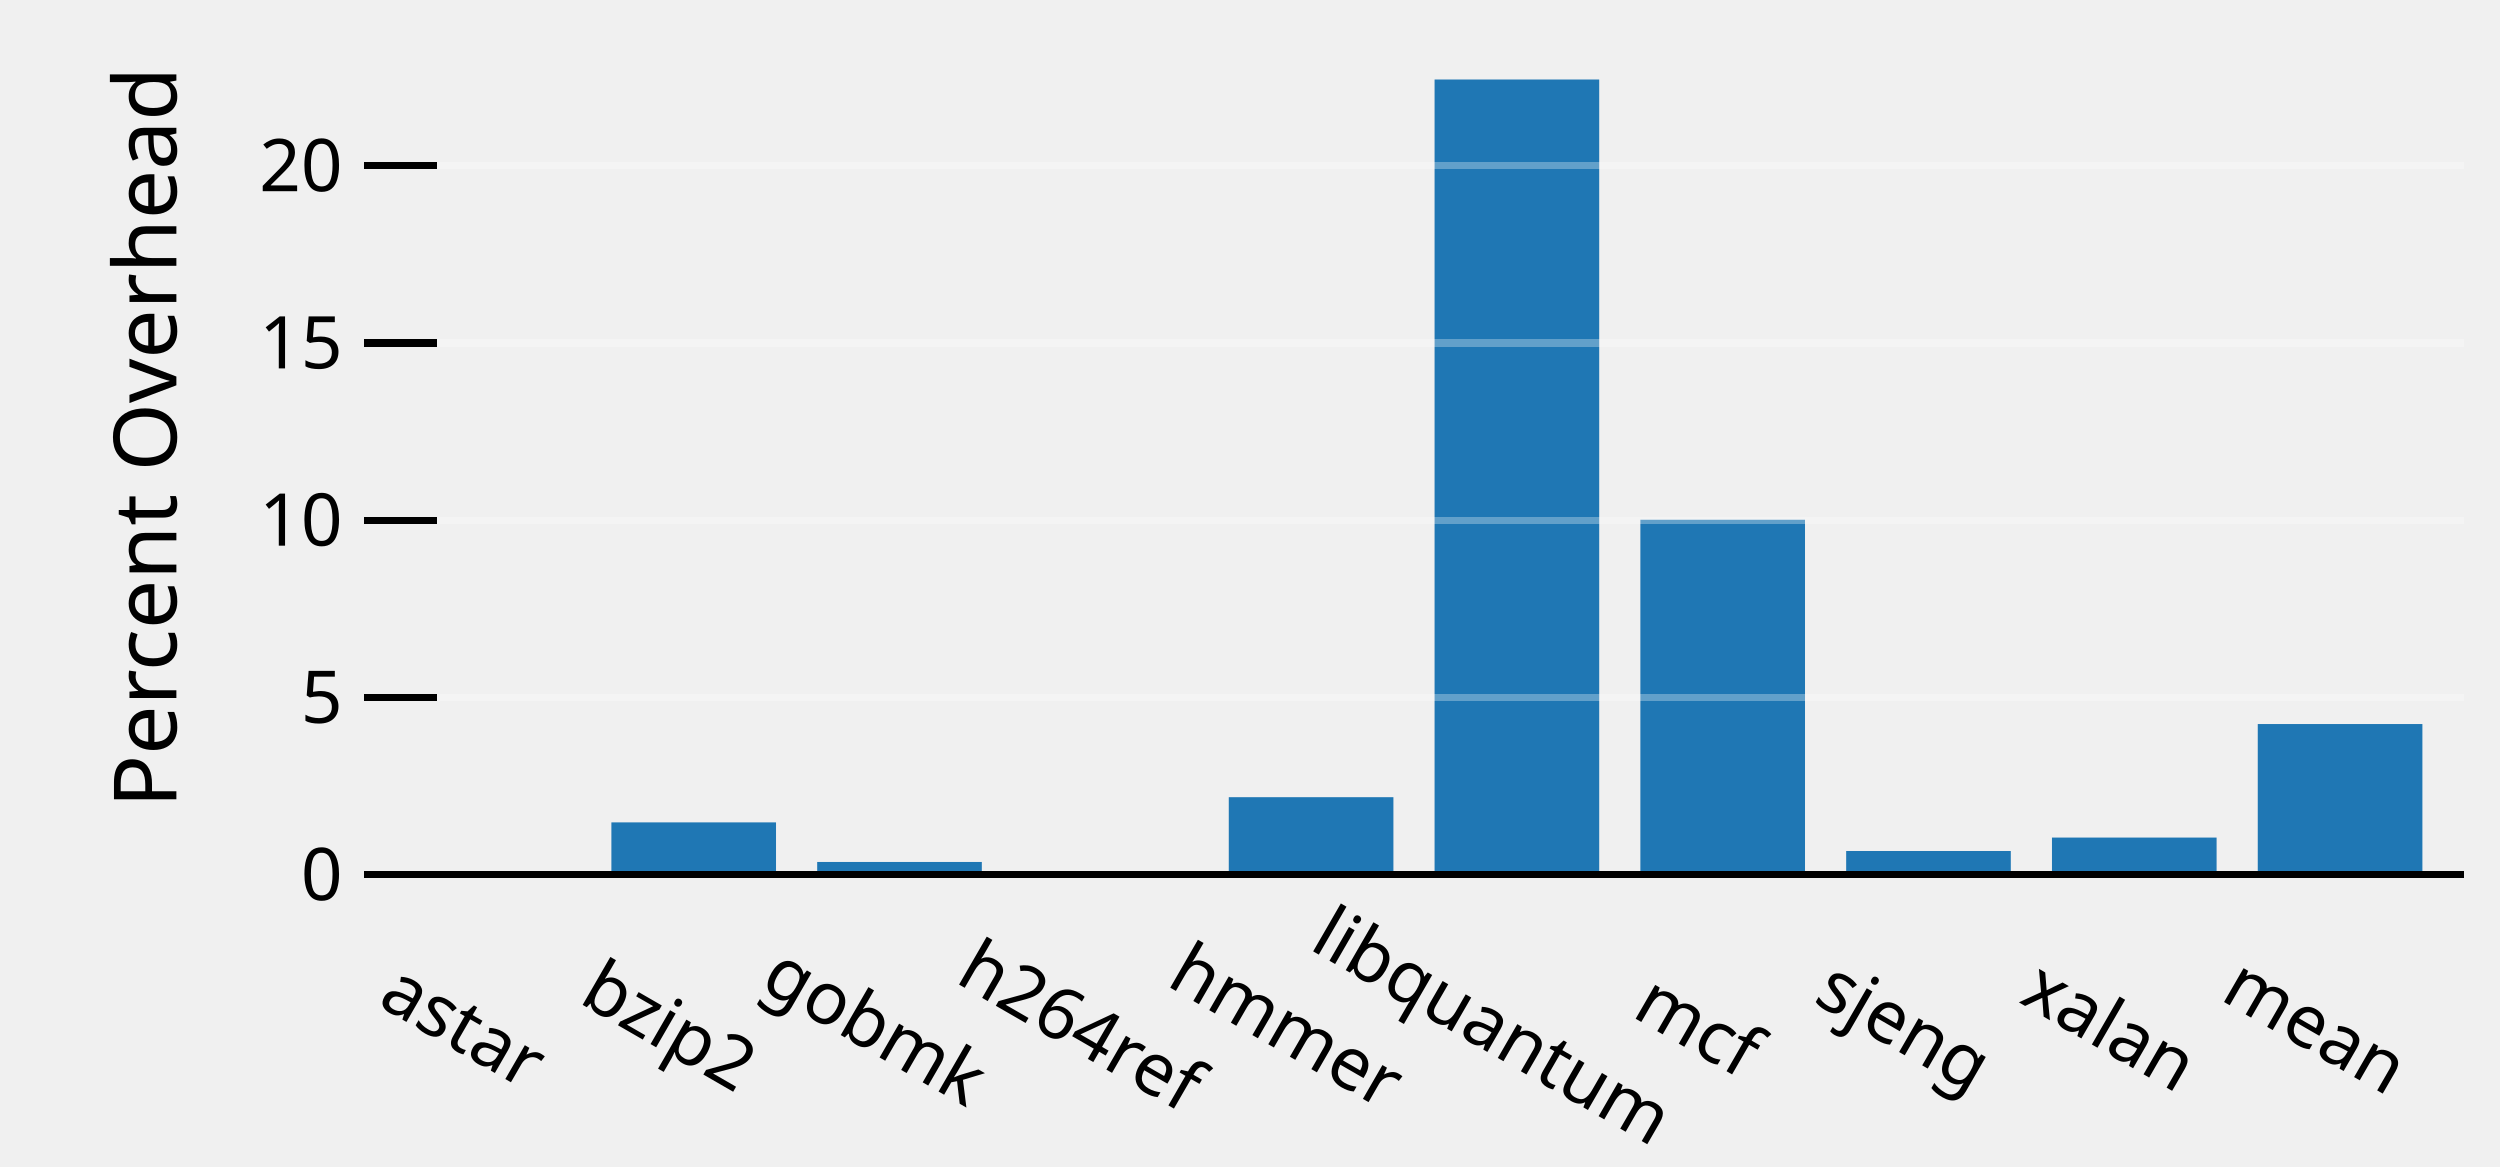
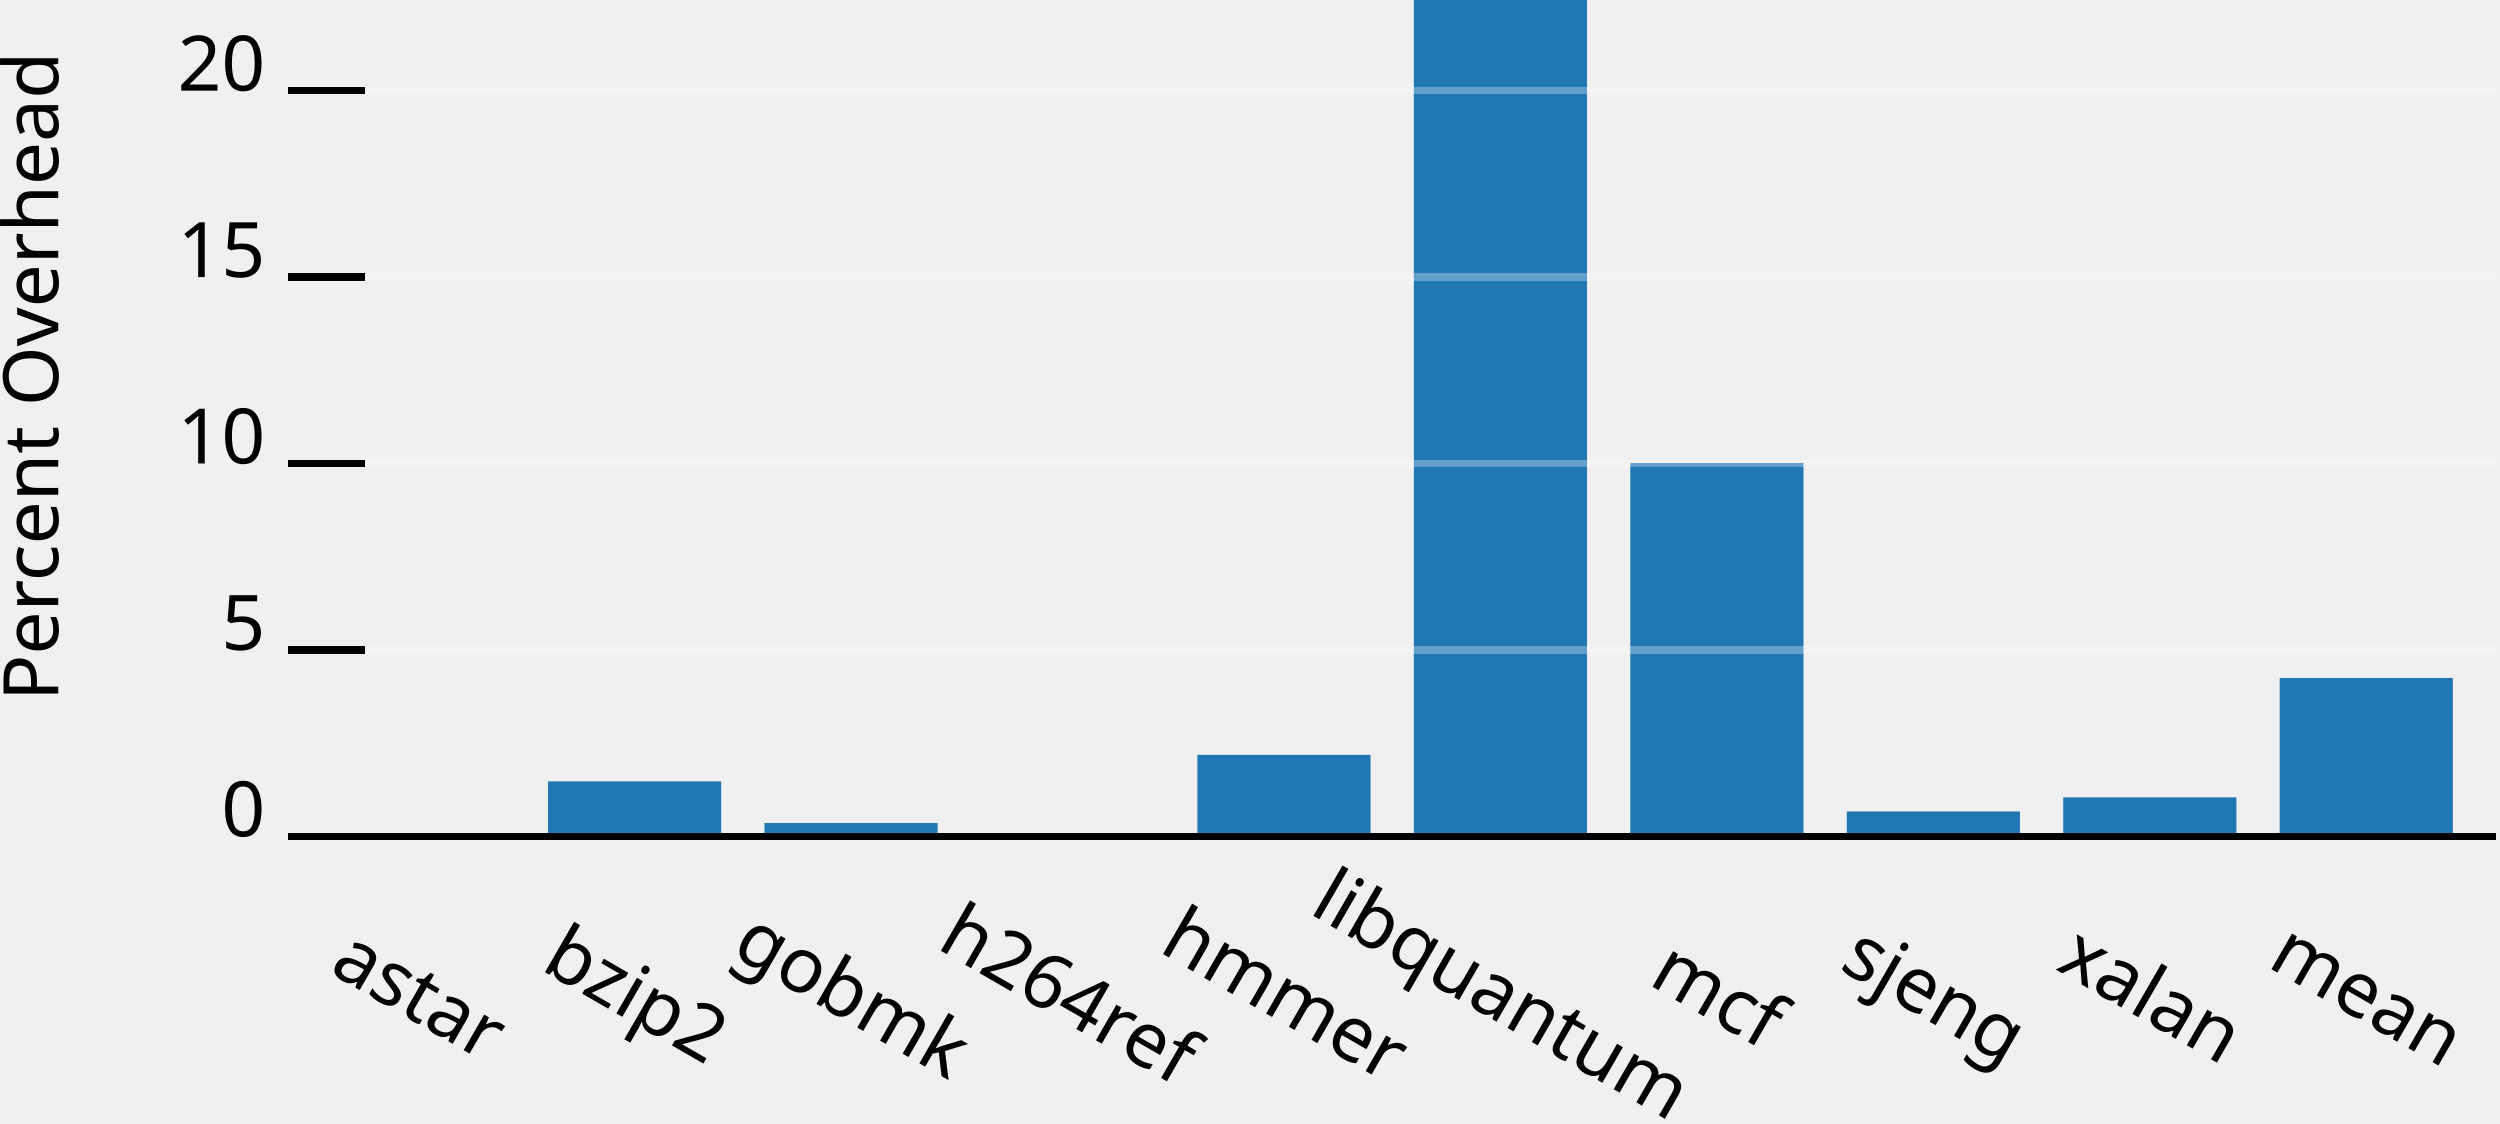
- <svg xmlns="http://www.w3.org/2000/svg" font-size="10px" font-family="sans-serif" fill="none" stroke="none" stroke-width="1.5" width="343" height="160">
-   <g transform="translate(50,0)">
-     <rect x="5.647" y="119.917" width="22.588" height="0.083" fill="rgb(31,119,180)" />
-     <rect x="33.882" y="112.831" width="22.588" height="7.169" fill="rgb(31,119,180)" />
-     <rect x="62.118" y="118.261" width="22.588" height="1.739" fill="rgb(31,119,180)" />
-     <rect x="90.353" y="119.771" width="22.588" height="0.229" fill="rgb(31,119,180)" />
-     <rect x="118.588" y="109.374" width="22.588" height="10.626" fill="rgb(31,119,180)" />
-     <rect x="146.824" y="10.909" width="22.588" height="109.091" fill="rgb(31,119,180)" />
-     <rect x="175.059" y="71.309" width="22.588" height="48.691" fill="rgb(31,119,180)" />
-     <rect x="203.294" y="116.756" width="22.588" height="3.244" fill="rgb(31,119,180)" />
-     <rect x="231.529" y="114.915" width="22.588" height="5.085" fill="rgb(31,119,180)" />
-     <rect x="259.765" y="99.338" width="22.588" height="20.662" fill="rgb(31,119,180)" />
+ <svg xmlns="http://www.w3.org/2000/svg" font-size="10px" width="326.098" height="146.534" id="svg2" version="1.1" style="font-size:10px;fill:none;stroke:none;font-family:sans-serif">
+   <defs id="defs90" />
+   <g transform="translate(37.59766,-10.90909)" id="g4">
+     <rect x="5.647" y="119.917" width="22.588" height="0.083" id="rect6" style="fill:#1f77b4" />
+     <rect x="33.882" y="112.831" width="22.588" height="7.169" id="rect8" style="fill:#1f77b4" />
+     <rect x="62.118" y="118.261" width="22.588" height="1.739" id="rect10" style="fill:#1f77b4" />
+     <rect x="90.353" y="119.771" width="22.588" height="0.229" id="rect12" style="fill:#1f77b4" />
+     <rect x="118.588" y="109.374" width="22.588" height="10.626" id="rect14" style="fill:#1f77b4" />
+     <rect x="146.824" y="10.909" width="22.588" height="109.091" id="rect16" style="fill:#1f77b4" />
+     <rect x="175.059" y="71.309" width="22.588" height="48.691" id="rect18" style="fill:#1f77b4" />
+     <rect x="203.294" y="116.756" width="22.588" height="3.244" id="rect20" style="fill:#1f77b4" />
+     <rect x="231.529" y="114.915" width="22.588" height="5.085" id="rect22" style="fill:#1f77b4" />
+     <rect x="259.765" y="99.338" width="22.588" height="20.662" id="rect24" style="fill:#1f77b4" />
  </g>
-   <g transform="translate(50,0)">
-     <text pointer-events="none" y="3" dy=".71em" transform="translate(16.94118,135) rotate(30)" fill="rgb(0,0,0)" text-anchor="middle">astar</text>
-     <text pointer-events="none" y="3" dy=".71em" transform="translate(45.17647,135) rotate(30)" fill="rgb(0,0,0)" text-anchor="middle">bzip2</text>
-     <text pointer-events="none" y="3" dy=".71em" transform="translate(73.41176,135) rotate(30)" fill="rgb(0,0,0)" text-anchor="middle">gobmk</text>
-     <text pointer-events="none" y="3" dy=".71em" transform="translate(101.6471,135) rotate(30)" fill="rgb(0,0,0)" text-anchor="middle">h264ref</text>
-     <text pointer-events="none" y="3" dy=".71em" transform="translate(129.8824,135) rotate(30)" fill="rgb(0,0,0)" text-anchor="middle">hmmer</text>
-     <text pointer-events="none" y="3" dy=".71em" transform="translate(158.1176,135) rotate(30)" fill="rgb(0,0,0)" text-anchor="middle">libquantum</text>
-     <text pointer-events="none" y="3" dy=".71em" transform="translate(186.3529,135) rotate(30)" fill="rgb(0,0,0)" text-anchor="middle">mcf</text>
-     <text pointer-events="none" y="3" dy=".71em" transform="translate(214.5882,135) rotate(30)" fill="rgb(0,0,0)" text-anchor="middle">sjeng</text>
-     <text pointer-events="none" y="3" dy=".71em" transform="translate(242.8235,135) rotate(30)" fill="rgb(0,0,0)" text-anchor="middle">xalan</text>
-     <text pointer-events="none" y="3" dy=".71em" transform="translate(271.0588,135) rotate(30)" fill="rgb(0,0,0)" text-anchor="middle">mean</text>
+   <g transform="translate(37.59766,-4.909091)" id="g26">
+     <text pointer-events="none" y="3" dy="0" transform="matrix(0.8660254,0.5,-0.5,0.8660254,16.94118,135)" id="text28" style="text-anchor:middle;fill:#000000">astar</text>
+     <text pointer-events="none" y="3" dy="0" transform="matrix(0.8660254,0.5,-0.5,0.8660254,45.17647,135)" id="text30" style="text-anchor:middle;fill:#000000">bzip2</text>
+     <text pointer-events="none" y="3" dy="0" transform="matrix(0.8660254,0.5,-0.5,0.8660254,73.41177,135)" id="text32" style="text-anchor:middle;fill:#000000">gobmk</text>
+     <text pointer-events="none" y="3" dy="0" transform="matrix(0.8660254,0.5,-0.5,0.8660254,101.6471,135)" id="text34" style="text-anchor:middle;fill:#000000">h264ref</text>
+     <text pointer-events="none" y="3" dy="0" transform="matrix(0.8660254,0.5,-0.5,0.8660254,129.8824,135)" id="text36" style="text-anchor:middle;fill:#000000">hmmer</text>
+     <text pointer-events="none" y="3" dy="0" transform="matrix(0.8660254,0.5,-0.5,0.8660254,158.1176,135)" id="text38" style="text-anchor:middle;fill:#000000">libquantum</text>
+     <text pointer-events="none" y="3" dy="0" transform="matrix(0.8660254,0.5,-0.5,0.8660254,186.3529,135)" id="text40" style="text-anchor:middle;fill:#000000">mcf</text>
+     <text pointer-events="none" y="3" dy="0" transform="matrix(0.8660254,0.5,-0.5,0.8660254,214.5882,135)" id="text42" style="text-anchor:middle;fill:#000000">sjeng</text>
+     <text pointer-events="none" y="3" dy="0" transform="matrix(0.8660254,0.5,-0.5,0.8660254,242.8235,135)" id="text44" style="text-anchor:middle;fill:#000000">xalan</text>
+     <text pointer-events="none" y="3" dy="0" transform="matrix(0.8660254,0.5,-0.5,0.8660254,271.0588,135)" id="text46" style="text-anchor:middle;fill:#000000">mean</text>
  </g>
-   <g transform="translate(50,0)">
-     <text pointer-events="none" dy=".35em" transform="translate(-30,60.0) rotate(-90.0)" fill="rgb(0,0,0)" text-anchor="middle" style="font:12px sans-serif">Percent Overhead</text>
+   <g transform="translate(37.59766,-10.90909)" id="g48">
+     <text pointer-events="none" dy="0" transform="matrix(0,-1,1,0,-30,60)" style="text-anchor:middle;fill:#000000" id="text50">Percent Overhead</text>
  </g>
-   <g transform="translate(50,0)">
-     <line shape-rendering="crispEdges" x1="0" y1="120.0" x2="288" y2="120.0" stroke="rgb(0,0,0)" stroke-width="1" />
-     <line shape-rendering="crispEdges" x1="0" y1="95.683" x2="288" y2="95.683" stroke="rgb(255,255,255)" stroke-opacity="0.3" stroke-width="1" />
-     <line shape-rendering="crispEdges" x1="0" y1="71.366" x2="288" y2="71.366" stroke="rgb(255,255,255)" stroke-opacity="0.3" stroke-width="1" />
-     <line shape-rendering="crispEdges" x1="0" y1="47.049" x2="288" y2="47.049" stroke="rgb(255,255,255)" stroke-opacity="0.3" stroke-width="1" />
-     <line shape-rendering="crispEdges" x1="0" y1="22.731" x2="288" y2="22.731" stroke="rgb(255,255,255)" stroke-opacity="0.3" stroke-width="1" />
+   <g transform="translate(37.59766,-10.90909)" id="g52">
+     <line shape-rendering="crispEdges" x1="0" y1="120" x2="288" y2="120" id="line54" style="stroke:#000000;stroke-width:1" />
+     <line shape-rendering="crispEdges" x1="0" y1="95.683" x2="288" y2="95.683" id="line56" style="stroke:#ffffff;stroke-width:1;stroke-opacity:0.3" />
+     <line shape-rendering="crispEdges" x1="0" y1="71.366" x2="288" y2="71.366" id="line58" style="stroke:#ffffff;stroke-width:1;stroke-opacity:0.3" />
+     <line shape-rendering="crispEdges" x1="0" y1="47.049" x2="288" y2="47.049" id="line60" style="stroke:#ffffff;stroke-width:1;stroke-opacity:0.3" />
+     <line shape-rendering="crispEdges" x1="0" y1="22.731" x2="288" y2="22.731" id="line62" style="stroke:#ffffff;stroke-width:1;stroke-opacity:0.3" />
  </g>
-   <g transform="translate(50,0)">
-     <line shape-rendering="crispEdges" x1="0" y1="120.0" x2="10" y2="120.0" stroke="rgb(0,0,0)" stroke-width="1" />
-     <line shape-rendering="crispEdges" x1="0" y1="95.683" x2="10" y2="95.683" stroke="rgb(0,0,0)" stroke-width="1" />
-     <line shape-rendering="crispEdges" x1="0" y1="71.366" x2="10" y2="71.366" stroke="rgb(0,0,0)" stroke-width="1" />
-     <line shape-rendering="crispEdges" x1="0" y1="47.049" x2="10" y2="47.049" stroke="rgb(0,0,0)" stroke-width="1" />
-     <line shape-rendering="crispEdges" x1="0" y1="22.731" x2="10" y2="22.731" stroke="rgb(0,0,0)" stroke-width="1" />
+   <g transform="translate(37.59766,-10.90909)" id="g64">
+     <line shape-rendering="crispEdges" x1="0" y1="120" x2="10" y2="120" id="line66" style="stroke:#000000;stroke-width:1" />
+     <line shape-rendering="crispEdges" x1="0" y1="95.683" x2="10" y2="95.683" id="line68" style="stroke:#000000;stroke-width:1" />
+     <line shape-rendering="crispEdges" x1="0" y1="71.366" x2="10" y2="71.366" id="line70" style="stroke:#000000;stroke-width:1" />
+     <line shape-rendering="crispEdges" x1="0" y1="47.049" x2="10" y2="47.049" id="line72" style="stroke:#000000;stroke-width:1" />
+     <line shape-rendering="crispEdges" x1="0" y1="22.731" x2="10" y2="22.731" id="line74" style="stroke:#000000;stroke-width:1" />
  </g>
-   <g transform="translate(50,0)">
-     <text pointer-events="none" x="-3" dy=".35em" transform="translate(0,120.0)" fill="rgb(0,0,0)" text-anchor="end">0</text>
-     <text pointer-events="none" x="-3" dy=".35em" transform="translate(0,95.68285)" fill="rgb(0,0,0)" text-anchor="end">5</text>
-     <text pointer-events="none" x="-3" dy=".35em" transform="translate(0,71.36571)" fill="rgb(0,0,0)" text-anchor="end">10</text>
-     <text pointer-events="none" x="-3" dy=".35em" transform="translate(0,47.04856)" fill="rgb(0,0,0)" text-anchor="end">15</text>
-     <text pointer-events="none" x="-3" dy=".35em" transform="translate(0,22.73142)" fill="rgb(0,0,0)" text-anchor="end">20</text>
+   <g transform="translate(37.59766,-10.90909)" id="g76">
+     <text pointer-events="none" x="-3" dy="0" transform="translate(0,120)" id="text78" style="text-anchor:end;fill:#000000">0</text>
+     <text pointer-events="none" x="-3" dy="0" transform="translate(0,95.68286)" id="text80" style="text-anchor:end;fill:#000000">5</text>
+     <text pointer-events="none" x="-3" dy="0" transform="translate(0,71.36571)" id="text82" style="text-anchor:end;fill:#000000">10</text>
+     <text pointer-events="none" x="-3" dy="0" transform="translate(0,47.04856)" id="text84" style="text-anchor:end;fill:#000000">15</text>
+     <text pointer-events="none" x="-3" dy="0" transform="translate(0,22.73142)" id="text86" style="text-anchor:end;fill:#000000">20</text>
  </g>
</svg>
